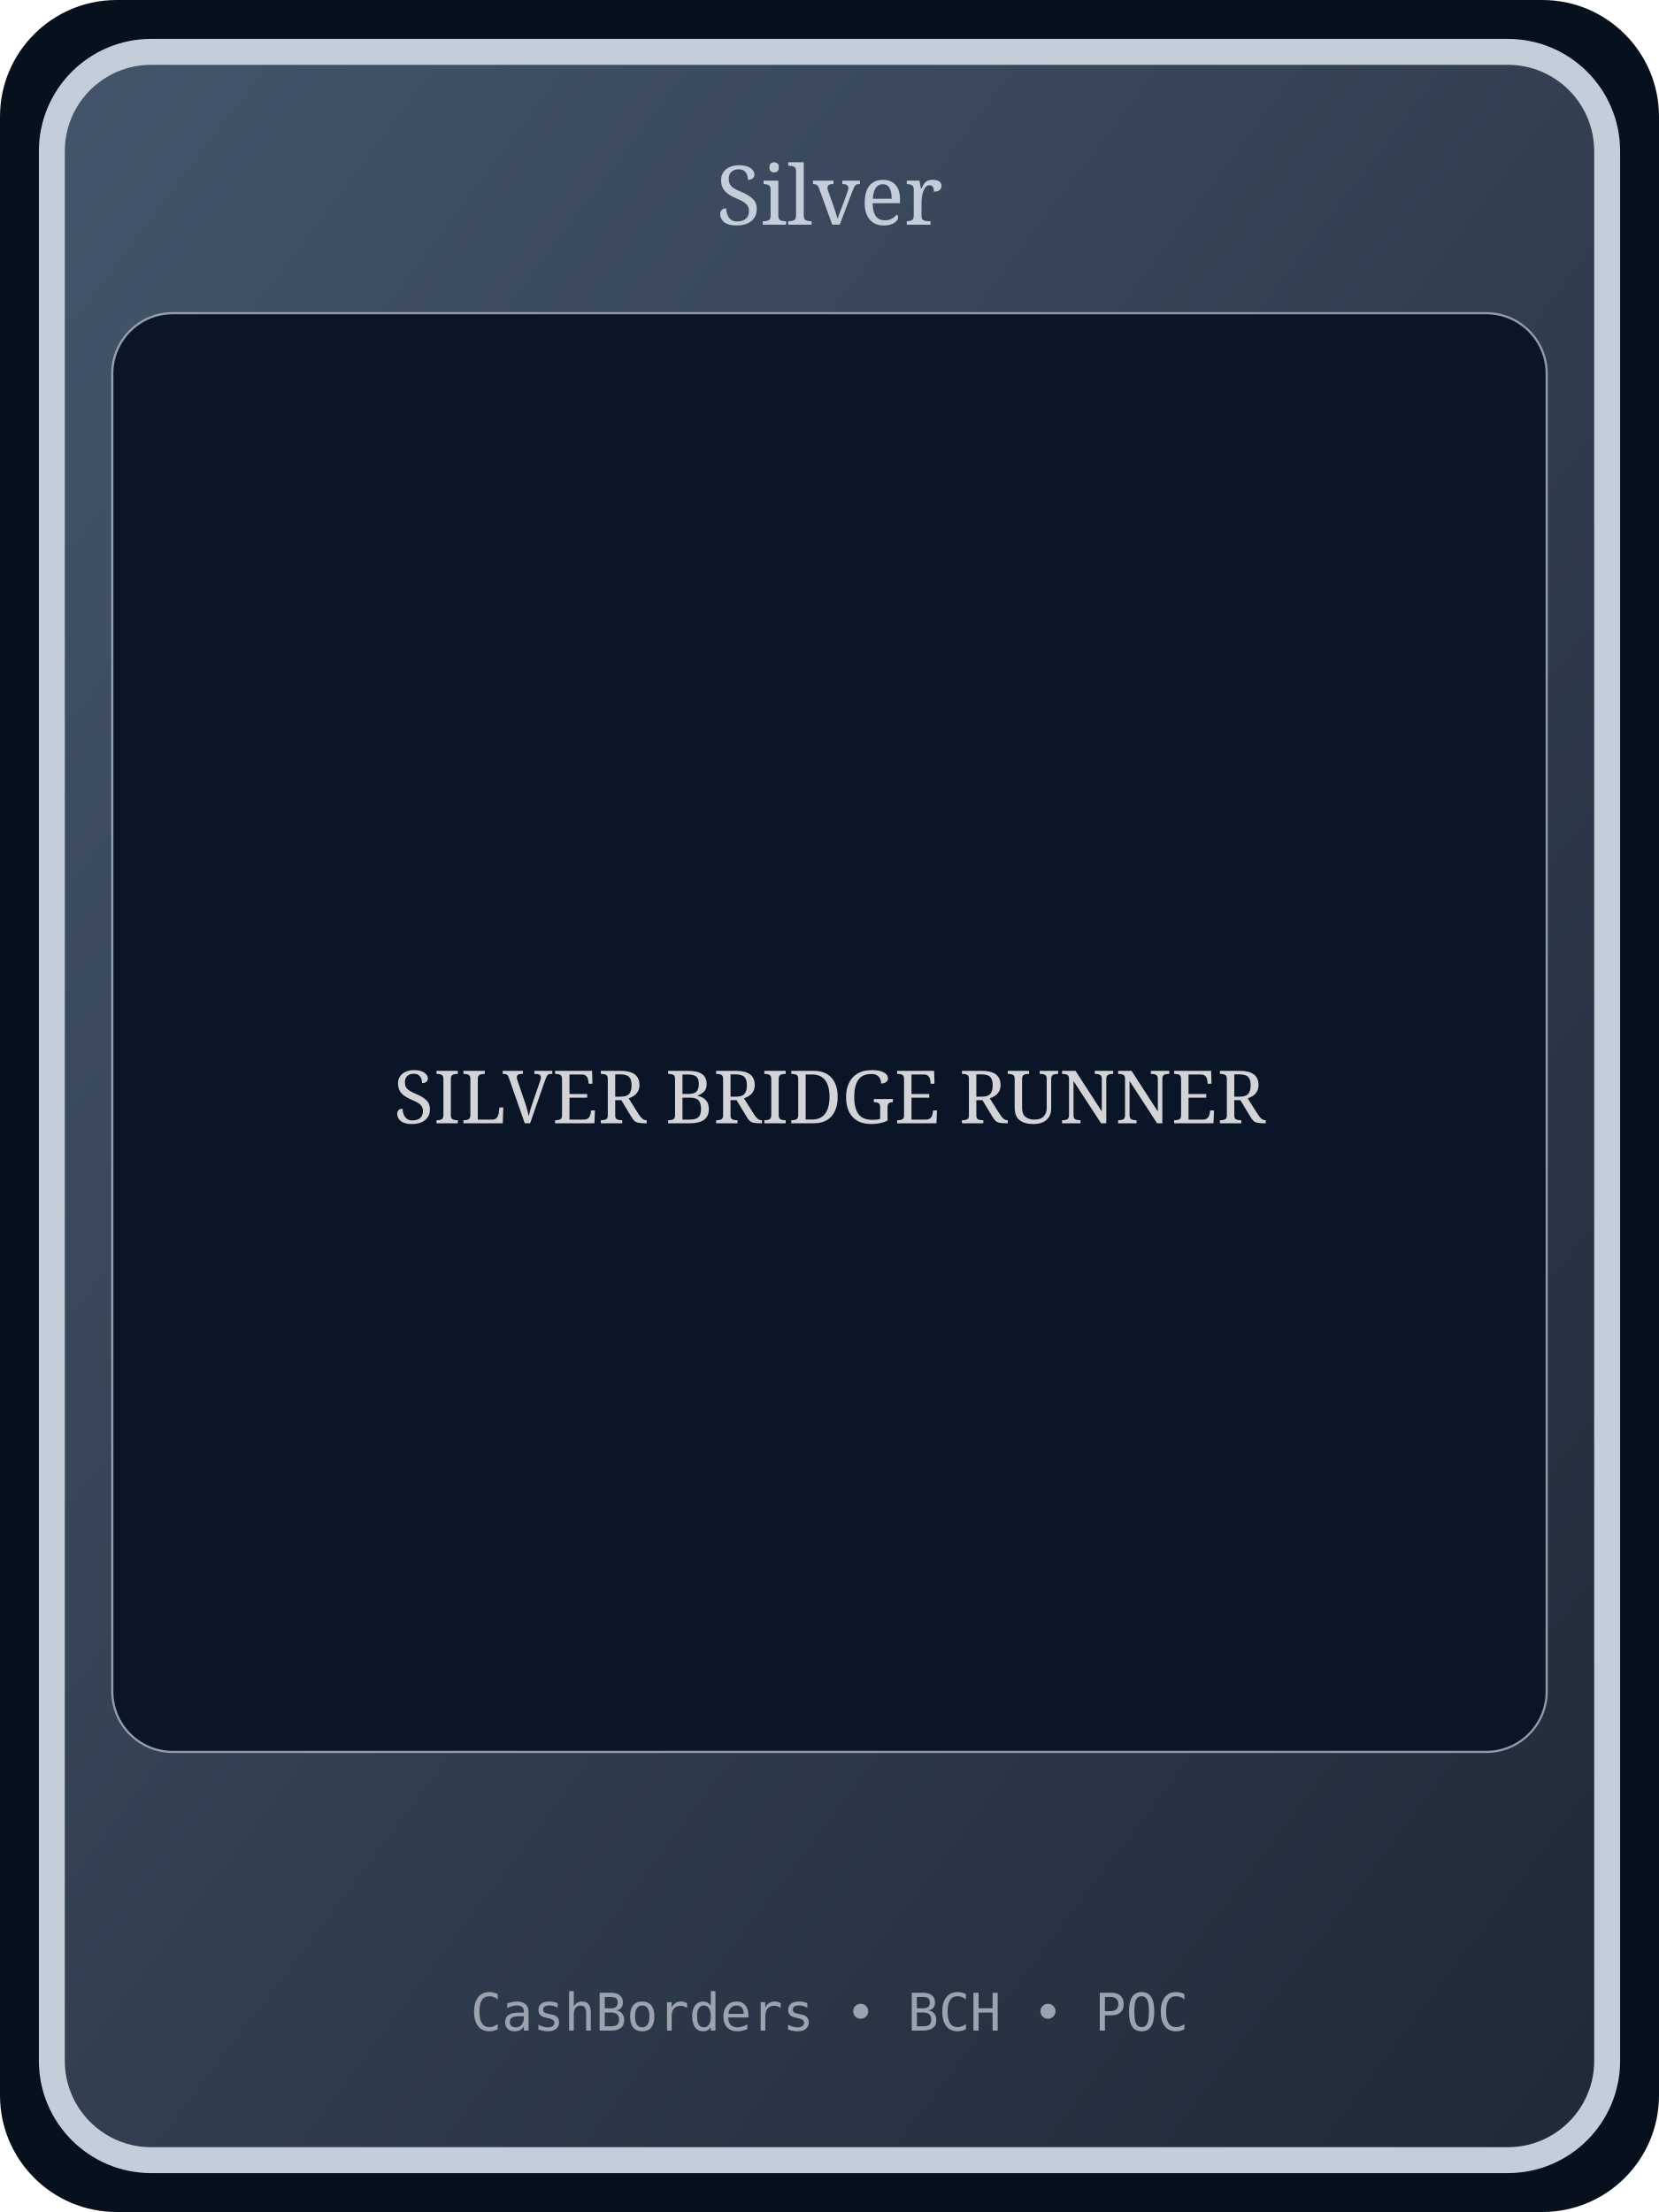
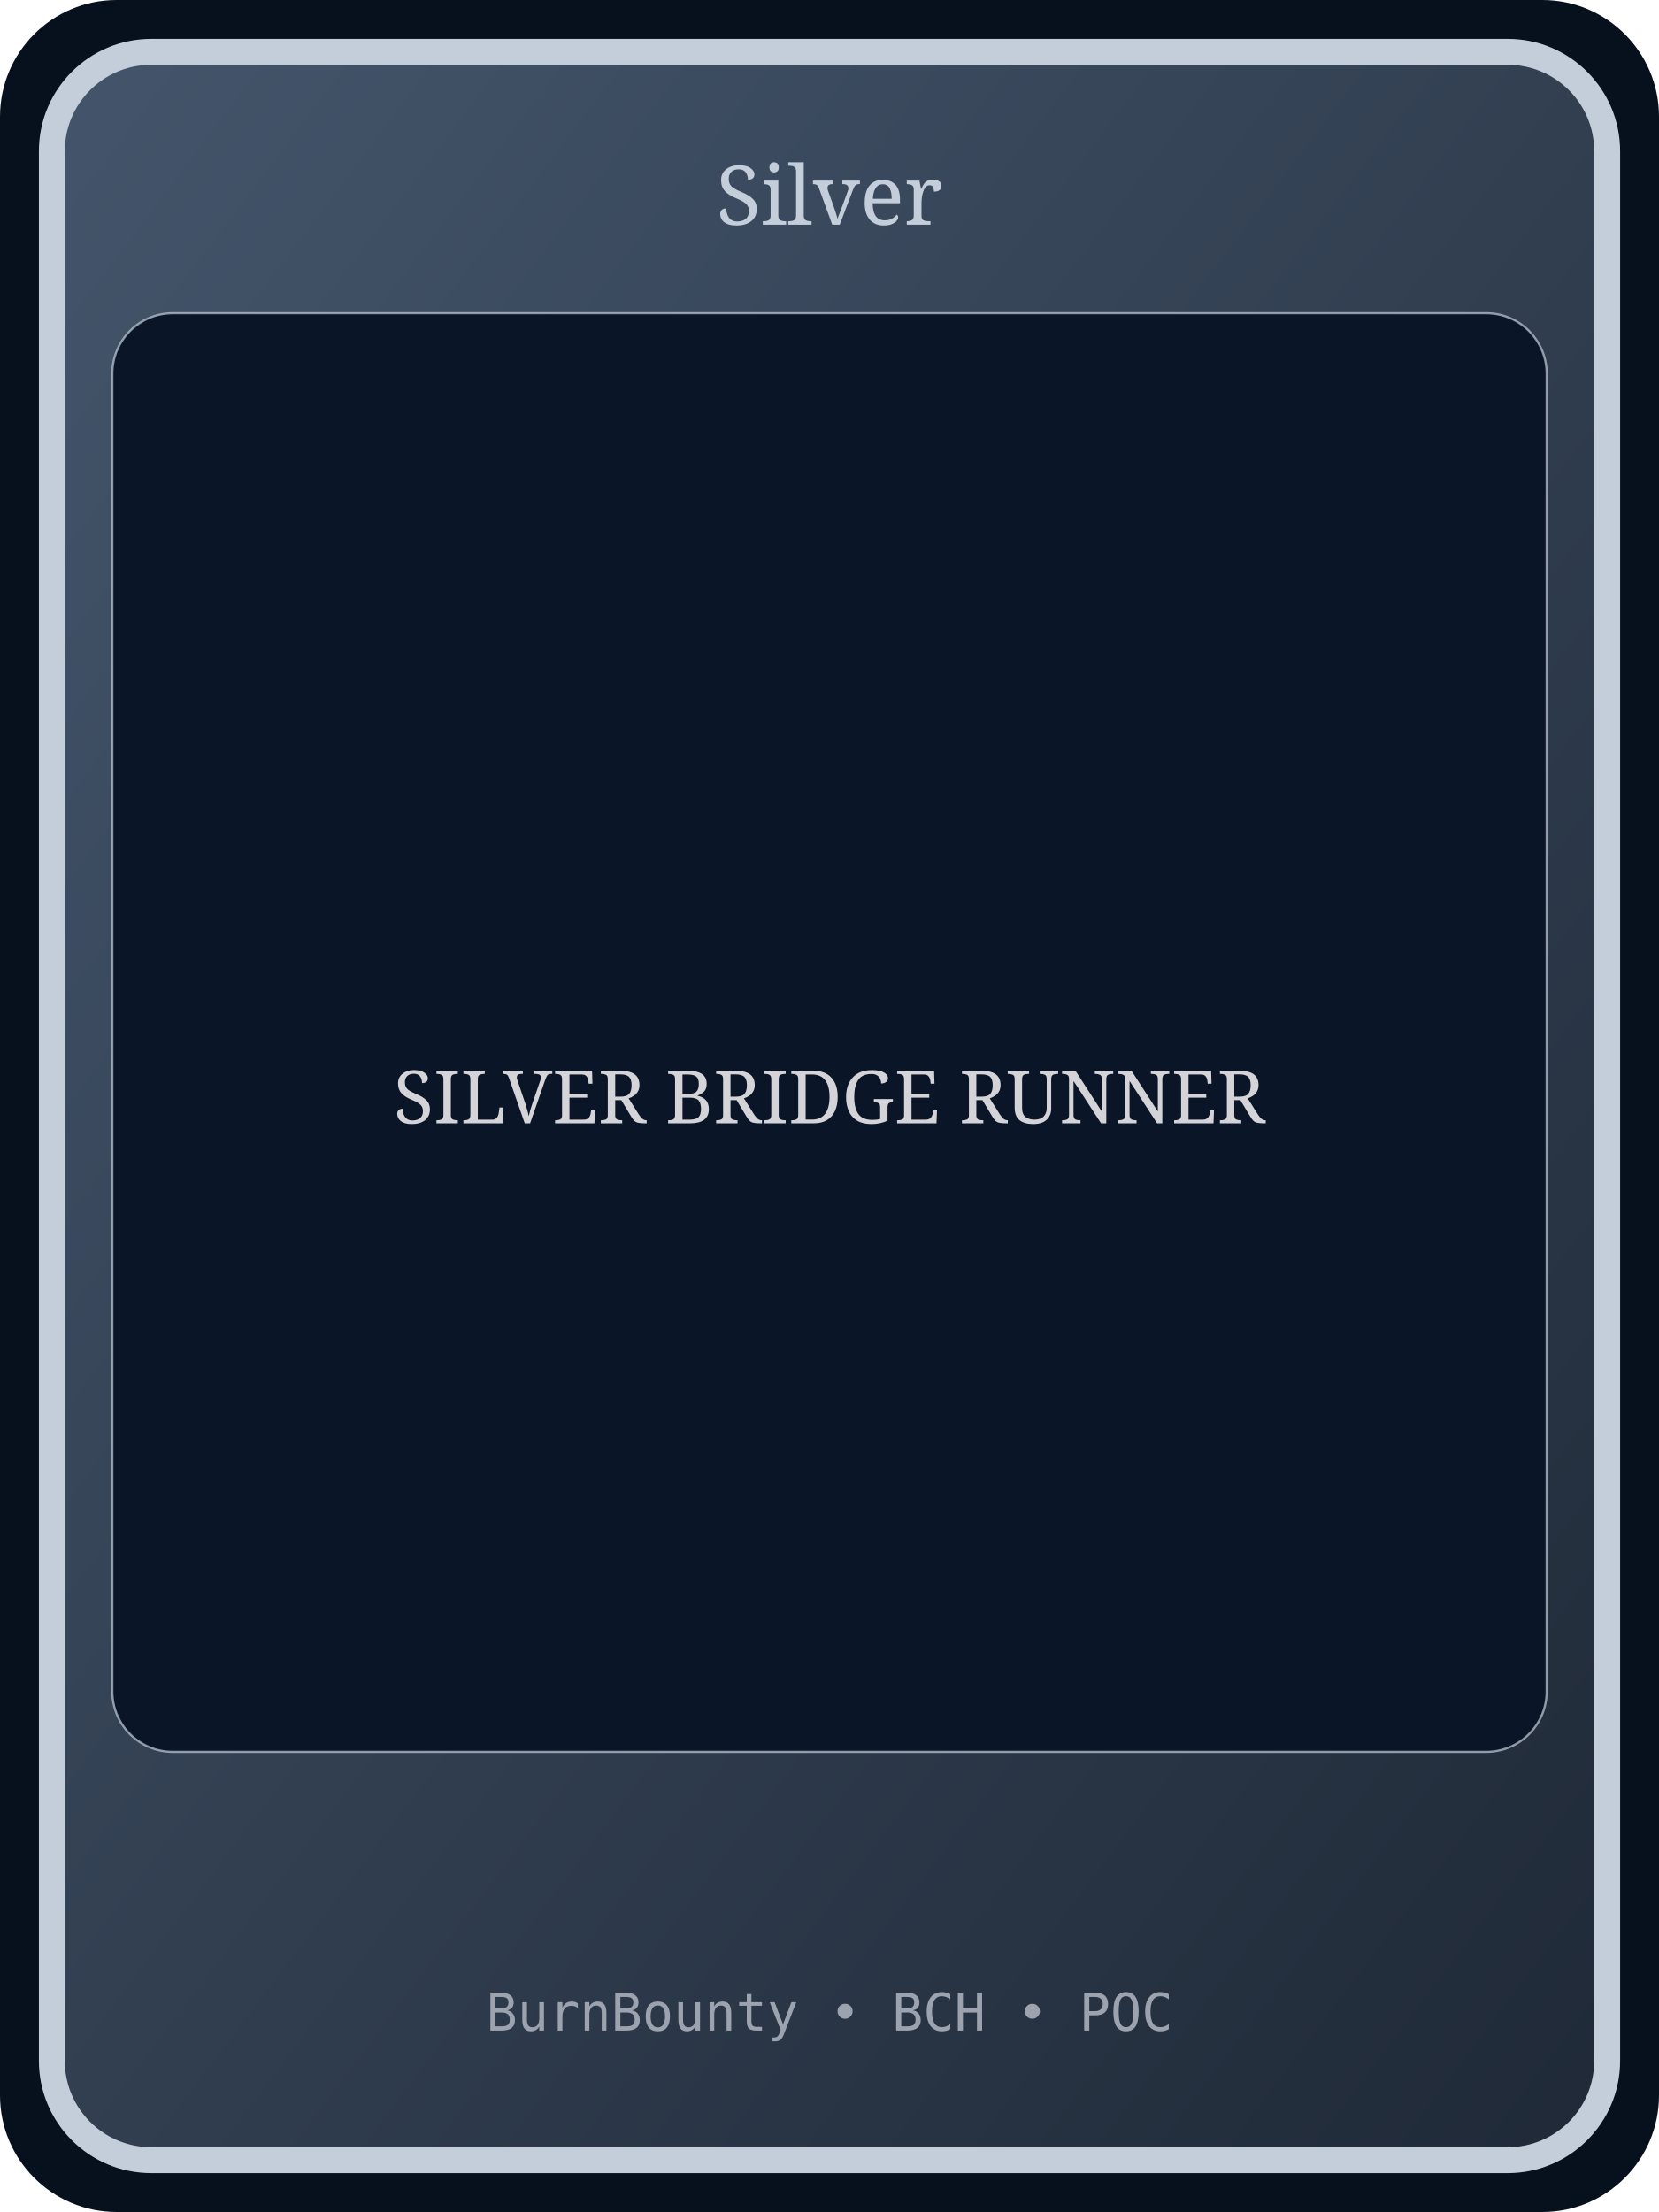
<svg xmlns="http://www.w3.org/2000/svg" width="768" height="1024" viewBox="0 0 768 1024">
  <defs>
    <linearGradient id="bg" x1="0" y1="0" x2="1" y2="1">
      <stop offset="0%" stop-color="#44556b" />
      <stop offset="100%" stop-color="#1f2937" />
    </linearGradient>
  </defs>
  <rect width="768" height="1024" rx="54" fill="#07101d" />
  <rect x="24" y="24" width="720" height="976" rx="46" fill="url(#bg)" stroke="#c4ceda" stroke-width="12" />
  <rect x="52" y="145" width="664" height="666" rx="28" fill="#0a1628" stroke="#c4ceda" stroke-opacity="0.7" />
  <text x="384" y="104" fill="#c4ceda" font-size="38" font-family="Georgia, serif" text-anchor="middle">Silver</text>
  <text x="384" y="520" fill="#d4d4d8" font-size="34" font-family="Georgia, serif" text-anchor="middle">SILVER BRIDGE RUNNER</text>
-   <text x="384" y="940" fill="#9ca3af" font-size="24" font-family="monospace" text-anchor="middle">CashBorders • BCH • POC</text>
+   <text x="384" y="940" fill="#9ca3af" font-size="24" font-family="monospace" text-anchor="middle">BurnBounty • BCH • POC</text>
</svg>
